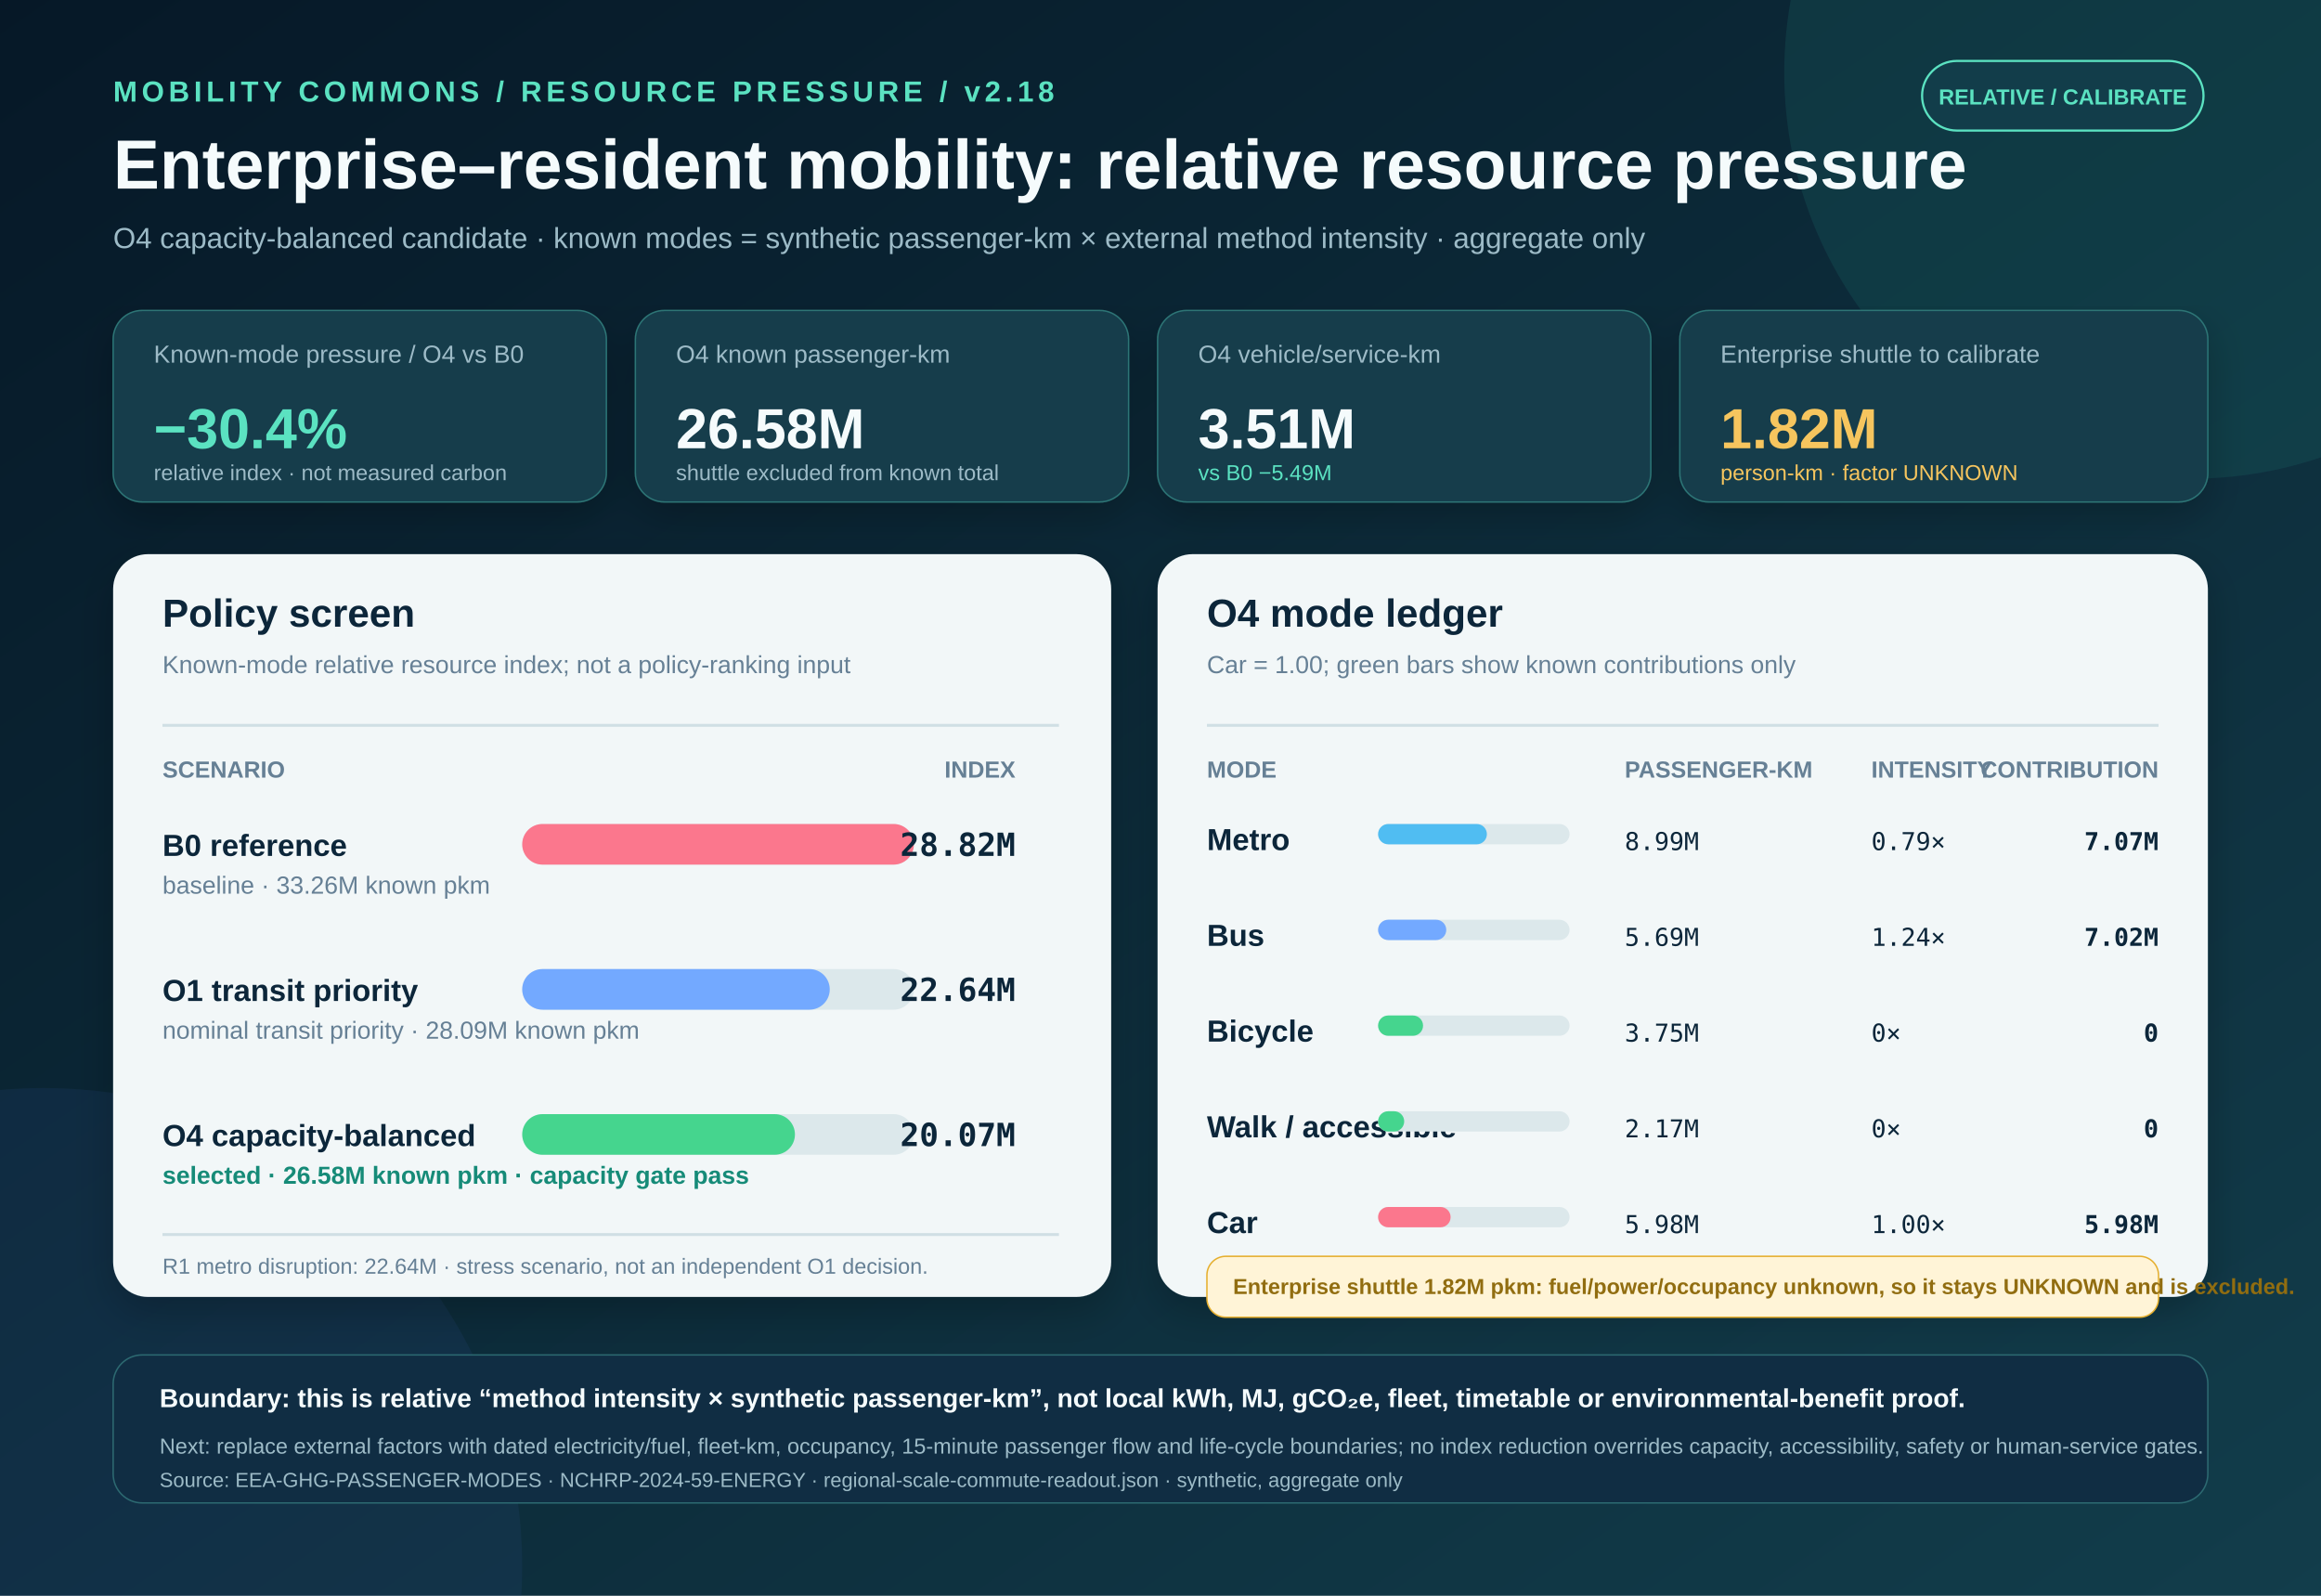
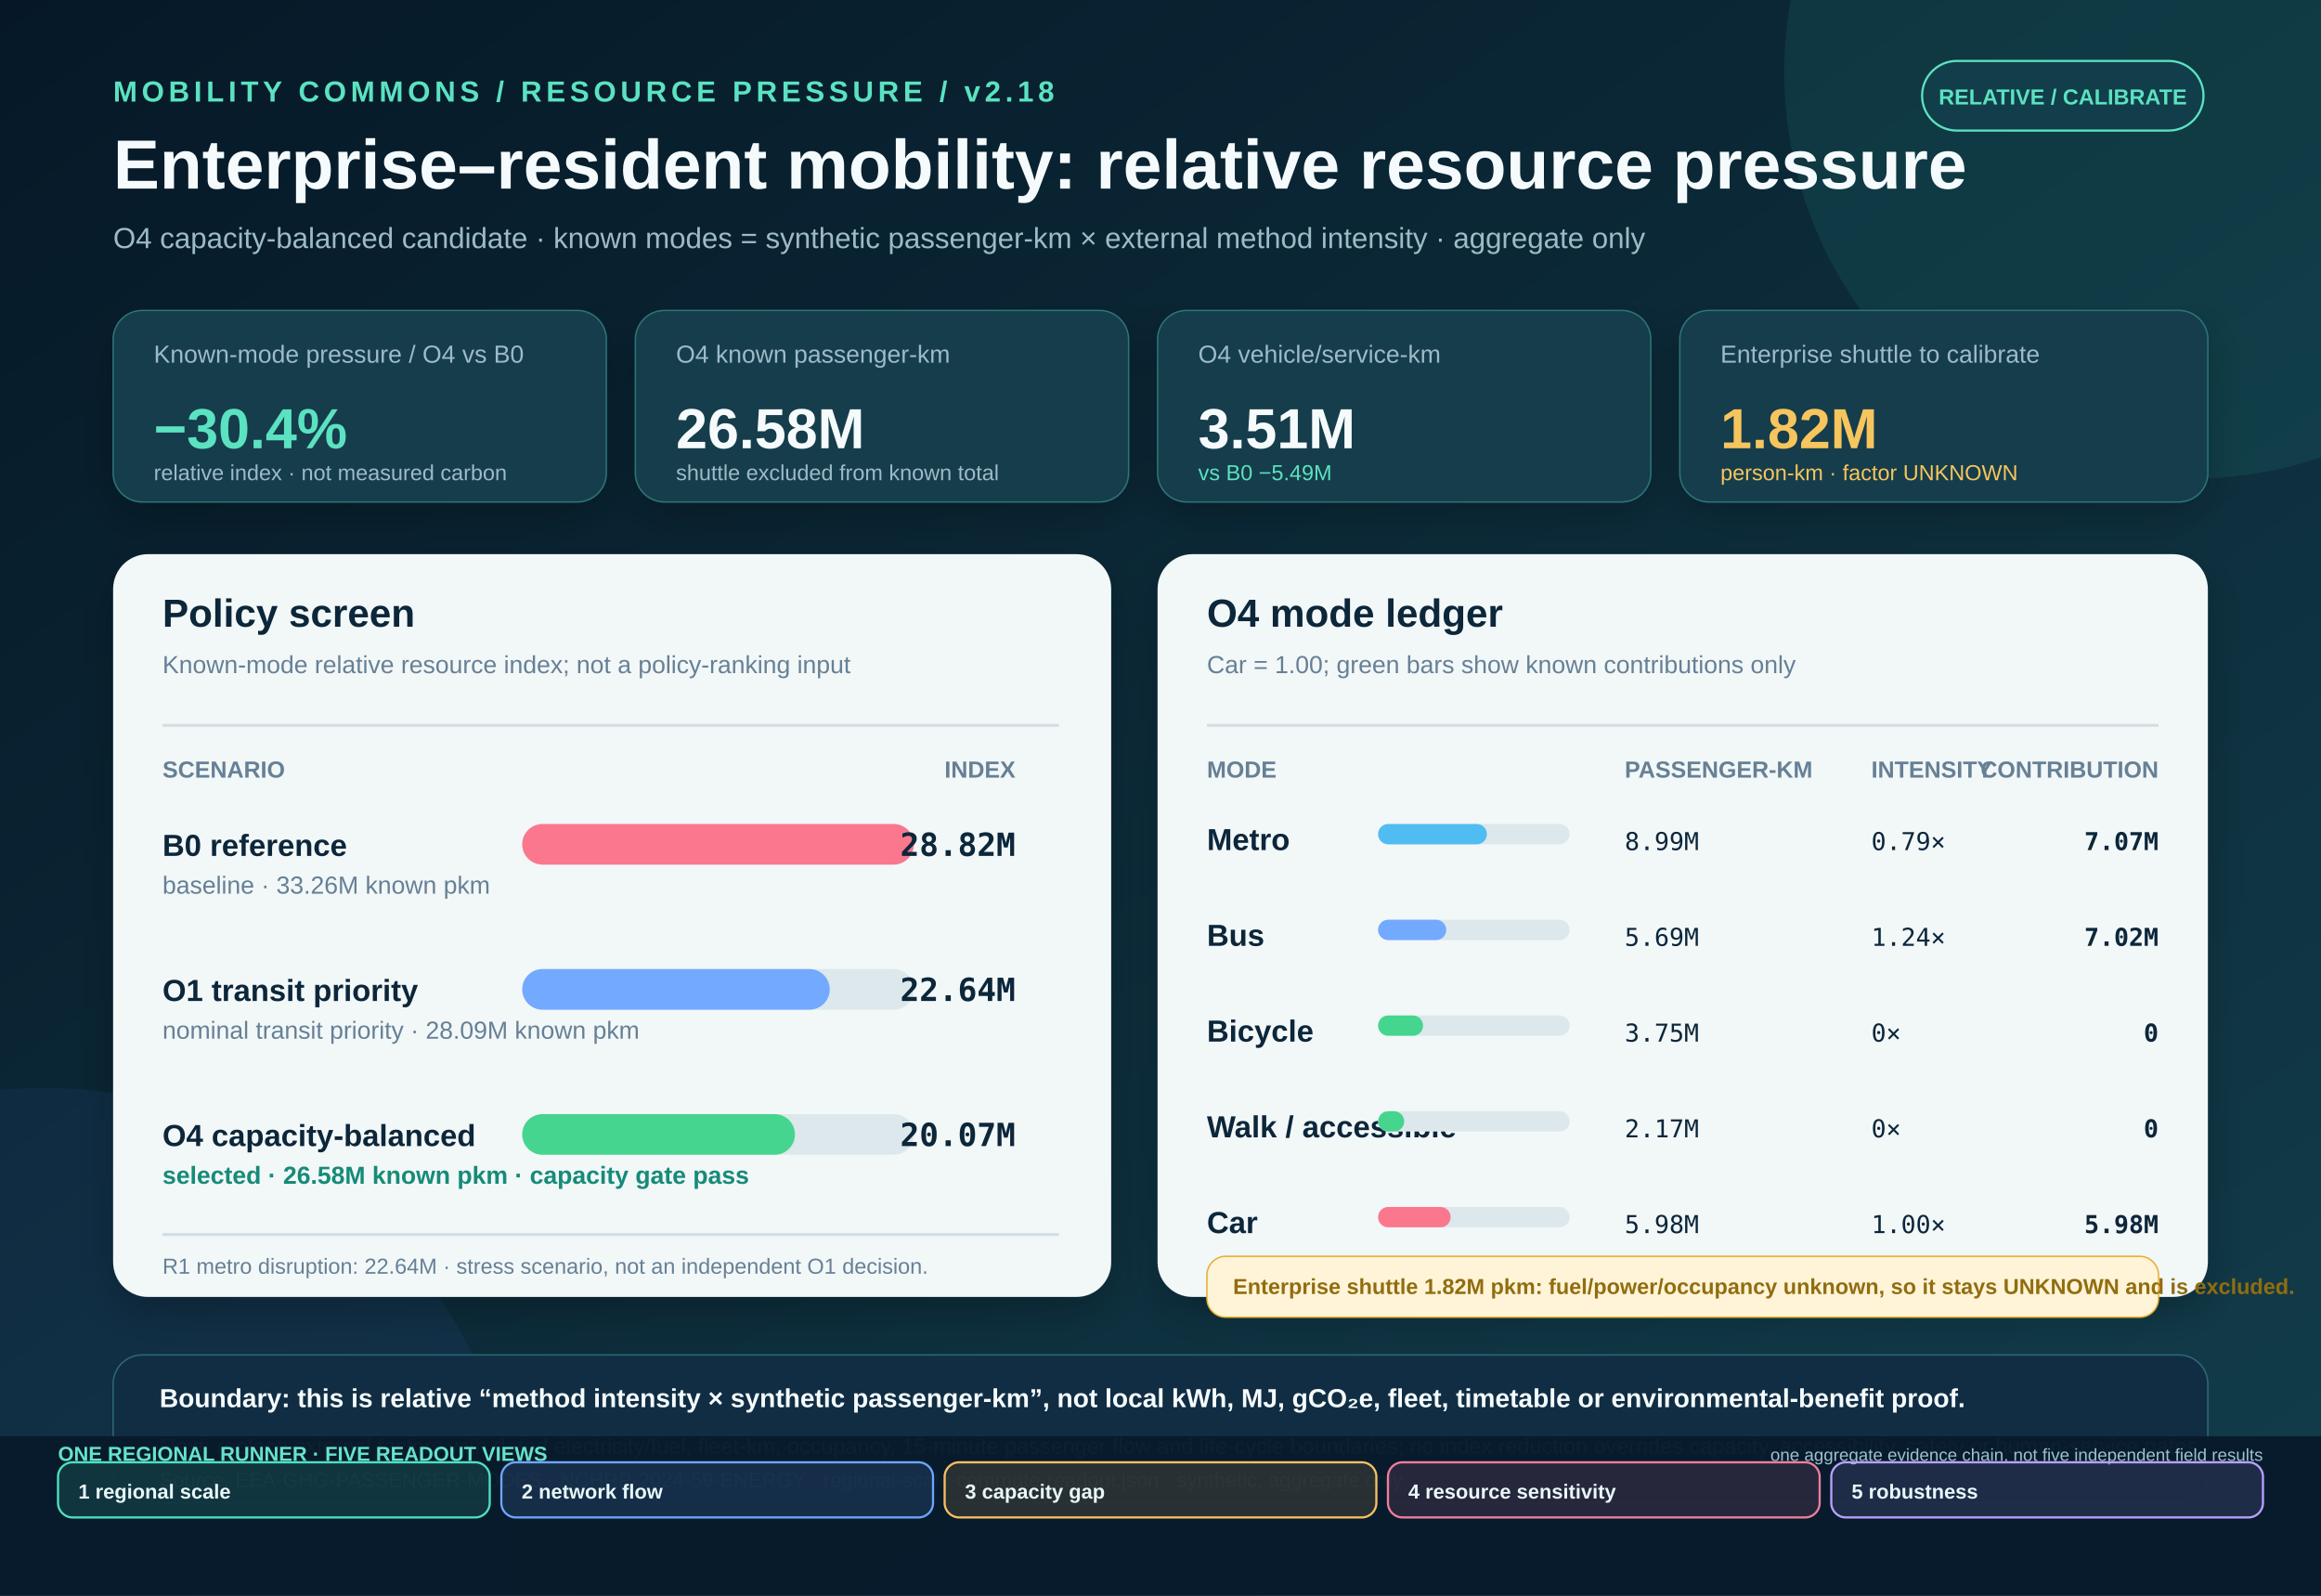
<svg xmlns="http://www.w3.org/2000/svg" width="1600" height="1100" viewBox="0 0 1600 1100" role="img" aria-labelledby="title desc">
  <defs>
    <linearGradient id="bg" x1="0" y1="0" x2="1" y2="1">
      <stop offset="0" stop-color="#061827" />
      <stop offset="1" stop-color="#123d4b" />
    </linearGradient>
    <filter id="shadow" x="-10%" y="-10%" width="120%" height="130%">
      <feDropShadow dx="0" dy="10" stdDeviation="14" flood-color="#000" flood-opacity=".22" />
    </filter>
    <style>
      .sans{font-family:Arial,Helvetica,sans-serif}.mono{font-family:SFMono-Regular,Menlo,monospace}
      .white{fill:#f5fbfc}.muted{fill:#9dbbc7}.teal{fill:#5be2c1}.ink{fill:#0c263a}.blue{fill:#50bdf2}.blue2{fill:#73a9ff}.green{fill:#45d58e}.amber{fill:#f6c55e}.coral{fill:#fb778d}.violet{fill:#b68cff}
      .title{font-size:48px;font-weight:800}.h2{font-size:27px;font-weight:800}.label{font-size:21px;font-weight:700}.small{font-size:17px}.tiny{font-size:15px}.value{font-size:39px;font-weight:800}
    </style>
  </defs>
  <rect width="1600" height="1100" fill="url(#bg)" />
  <circle cx="1510" cy="50" r="280" fill="#1a716f" opacity=".22" />
  <circle cx="30" cy="1080" r="330" fill="#27477d" opacity=".18" />
  <text x="78" y="70" class="sans teal" font-size="20" font-weight="800" letter-spacing="3">MOBILITY COMMONS / RESOURCE PRESSURE / v2.18</text>
  <text x="78" y="130" class="sans white title">Enterprise–resident mobility: relative resource pressure</text>
  <text x="78" y="171" class="sans muted" font-size="20">O4 capacity-balanced candidate · known modes = synthetic passenger-km × external method intensity · aggregate only</text>
  <rect x="1325" y="42" width="194" height="48" rx="24" fill="#123d4a" stroke="#5be2c1" stroke-width="1.5" />
  <text x="1422" y="72" text-anchor="middle" class="sans teal" font-size="15" font-weight="800">RELATIVE / CALIBRATE</text>
  <g filter="url(#shadow)">
    <rect x="78" y="214" width="340" height="132" rx="20" fill="#153c4b" stroke="#2d7475" />
    <rect x="438" y="214" width="340" height="132" rx="20" fill="#153c4b" stroke="#2d7475" />
    <rect x="798" y="214" width="340" height="132" rx="20" fill="#153c4b" stroke="#2d7475" />
    <rect x="1158" y="214" width="364" height="132" rx="20" fill="#153c4b" stroke="#2d7475" />
  </g>
  <text x="106" y="250" class="sans muted small">Known-mode pressure / O4 vs B0</text>
  <text x="106" y="309" class="sans teal value">−30.4%</text>
  <text x="106" y="331" class="sans muted tiny">relative index · not measured carbon</text>
  <text x="466" y="250" class="sans muted small">O4 known passenger-km</text>
  <text x="466" y="309" class="sans white value">26.58M</text>
  <text x="466" y="331" class="sans muted tiny">shuttle excluded from known total</text>
  <text x="826" y="250" class="sans muted small">O4 vehicle/service-km</text>
  <text x="826" y="309" class="sans white value">3.51M</text>
  <text x="826" y="331" class="sans teal tiny">vs B0 −5.49M</text>
  <text x="1186" y="250" class="sans muted small">Enterprise shuttle to calibrate</text>
  <text x="1186" y="309" class="sans amber value">1.82M</text>
  <text x="1186" y="331" class="sans amber tiny">person-km · factor UNKNOWN</text>
  <rect x="78" y="382" width="688" height="512" rx="24" fill="#f2f7f8" filter="url(#shadow)" />
  <text x="112" y="432" class="sans ink h2">Policy screen</text>
  <text x="112" y="464" class="sans" fill="#668095" font-size="17">Known-mode relative resource index; not a policy-ranking input</text>
  <line x1="112" y1="500" x2="730" y2="500" stroke="#d0dfe4" stroke-width="2" />
  <text x="112" y="536" class="sans" fill="#668095" font-size="16" font-weight="700">SCENARIO</text>
  <text x="700" y="536" text-anchor="end" class="sans" fill="#668095" font-size="16" font-weight="700">INDEX</text>
  <g class="sans">
    <text x="112" y="590" class="ink label">B0 reference</text>
    <text x="112" y="616" fill="#668095" class="small">baseline · 33.26M known pkm</text>
    <rect x="360" y="568" width="270" height="28" rx="14" fill="#dce8eb" />
    <rect x="360" y="568" width="270" height="28" rx="14" fill="#fb778d" />
    <text x="700" y="590" text-anchor="end" class="mono ink" font-size="22" font-weight="800">28.82M</text>
    <text x="112" y="690" class="ink label">O1 transit priority</text>
    <text x="112" y="716" fill="#668095" class="small">nominal transit priority · 28.09M known pkm</text>
    <rect x="360" y="668" width="270" height="28" rx="14" fill="#dce8eb" />
    <rect x="360" y="668" width="212" height="28" rx="14" fill="#73a9ff" />
    <text x="700" y="690" text-anchor="end" class="mono ink" font-size="22" font-weight="800">22.64M</text>
    <text x="112" y="790" class="ink label">O4 capacity-balanced</text>
    <text x="112" y="816" fill="#168b78" class="small" font-weight="700">selected · 26.58M known pkm · capacity gate pass</text>
    <rect x="360" y="768" width="270" height="28" rx="14" fill="#dce8eb" />
    <rect x="360" y="768" width="188" height="28" rx="14" fill="#45d58e" />
    <text x="700" y="790" text-anchor="end" class="mono ink" font-size="22" font-weight="800">20.07M</text>
  </g>
  <rect x="112" y="850" width="618" height="2" fill="#d0dfe4" />
  <text x="112" y="878" class="sans" fill="#668095" font-size="15">R1 metro disruption: 22.64M · stress scenario, not an independent O1 decision.</text>
  <rect x="798" y="382" width="724" height="512" rx="24" fill="#f2f7f8" filter="url(#shadow)" />
  <text x="832" y="432" class="sans ink h2">O4 mode ledger</text>
  <text x="832" y="464" class="sans" fill="#668095" font-size="17">Car = 1.00; green bars show known contributions only</text>
  <line x1="832" y1="500" x2="1488" y2="500" stroke="#d0dfe4" stroke-width="2" />
  <text x="832" y="536" class="sans" fill="#668095" font-size="16" font-weight="700">MODE</text>
  <text x="1120" y="536" class="sans" fill="#668095" font-size="16" font-weight="700">PASSENGER-KM</text>
  <text x="1290" y="536" class="sans" fill="#668095" font-size="16" font-weight="700">INTENSITY</text>
  <text x="1488" y="536" text-anchor="end" class="sans" fill="#668095" font-size="16" font-weight="700">CONTRIBUTION</text>
  <g class="sans">
    <text x="832" y="586" class="ink label">Metro</text>
    <rect x="950" y="568" width="132" height="14" rx="7" fill="#dce8eb" />
    <rect x="950" y="568" width="75" height="14" rx="7" fill="#50bdf2" />
    <text x="1120" y="586" class="mono ink" font-size="17">8.99M</text>
    <text x="1290" y="586" class="mono ink" font-size="17">0.79×</text>
    <text x="1488" y="586" text-anchor="end" class="mono ink" font-size="17" font-weight="800">7.07M</text>
    <text x="832" y="652" class="ink label">Bus</text>
    <rect x="950" y="634" width="132" height="14" rx="7" fill="#dce8eb" />
    <rect x="950" y="634" width="47" height="14" rx="7" fill="#73a9ff" />
    <text x="1120" y="652" class="mono ink" font-size="17">5.69M</text>
    <text x="1290" y="652" class="mono ink" font-size="17">1.24×</text>
    <text x="1488" y="652" text-anchor="end" class="mono ink" font-size="17" font-weight="800">7.02M</text>
    <text x="832" y="718" class="ink label">Bicycle</text>
    <rect x="950" y="700" width="132" height="14" rx="7" fill="#dce8eb" />
    <rect x="950" y="700" width="31" height="14" rx="7" fill="#45d58e" />
    <text x="1120" y="718" class="mono ink" font-size="17">3.75M</text>
    <text x="1290" y="718" class="mono ink" font-size="17">0×</text>
    <text x="1488" y="718" text-anchor="end" class="mono ink" font-size="17" font-weight="800">0</text>
    <text x="832" y="784" class="ink label">Walk / accessible</text>
    <rect x="950" y="766" width="132" height="14" rx="7" fill="#dce8eb" />
    <rect x="950" y="766" width="18" height="14" rx="7" fill="#45d58e" />
    <text x="1120" y="784" class="mono ink" font-size="17">2.17M</text>
    <text x="1290" y="784" class="mono ink" font-size="17">0×</text>
    <text x="1488" y="784" text-anchor="end" class="mono ink" font-size="17" font-weight="800">0</text>
    <text x="832" y="850" class="ink label">Car</text>
    <rect x="950" y="832" width="132" height="14" rx="7" fill="#dce8eb" />
    <rect x="950" y="832" width="50" height="14" rx="7" fill="#fb778d" />
    <text x="1120" y="850" class="mono ink" font-size="17">5.98M</text>
    <text x="1290" y="850" class="mono ink" font-size="17">1.00×</text>
    <text x="1488" y="850" text-anchor="end" class="mono ink" font-size="17" font-weight="800">5.98M</text>
  </g>
  <rect x="832" y="866" width="656" height="42" rx="13" fill="#fff4d7" stroke="#e5af2f" />
  <text x="850" y="892" class="sans" fill="#916d10" font-size="15" font-weight="700">Enterprise shuttle 1.82M pkm: fuel/power/occupancy unknown, so it stays UNKNOWN and is excluded.</text>
  <rect x="78" y="934" width="1444" height="102" rx="20" fill="#102d43" stroke="#2c6971" />
  <text x="110" y="970" class="sans white" font-size="18" font-weight="800">Boundary: this is relative “method intensity × synthetic passenger-km”, not local kWh, MJ, gCO₂e, fleet, timetable or environmental-benefit proof.</text>
  <text x="110" y="1002" class="sans muted" font-size="15">Next: replace external factors with dated electricity/fuel, fleet-km, occupancy, 15-minute passenger flow and life-cycle boundaries; no index reduction overrides capacity, accessibility, safety or human-service gates.</text>
  <text x="110" y="1025" class="sans muted" font-size="14">Source: EEA-GHG-PASSENGER-MODES · NCHRP-2024-59-ENERGY · regional-scale-commute-readout.json · synthetic, aggregate only</text>
+   <g id="evidence-chain-ribbon">
+     <rect x="0" y="990" width="1600" height="110" fill="#071A2B" opacity=".96" />
+     <text x="40" y="1007" font-family="Arial,sans-serif" font-size="14" font-weight="800" fill="#66E3CA">ONE REGIONAL RUNNER · FIVE READOUT VIEWS</text>
+     <text x="1560" y="1007" text-anchor="end" font-family="Arial,sans-serif" font-size="12" fill="#9FC0CF">one aggregate evidence chain, not five independent field results</text>
+     <rect x="40.0" y="1008" width="297.6" height="38" rx="10" fill="#4DE1BF22" stroke="#4DE1BF" stroke-width="1.5" />
+     <text x="54.0" y="1033" font-family="Arial,sans-serif" font-size="14" font-weight="800" fill="#E8F8FA">1  regional scale</text>
+     <rect x="345.6" y="1008" width="297.6" height="38" rx="10" fill="#6EA5FF22" stroke="#6EA5FF" stroke-width="1.5" />
+     <text x="359.6" y="1033" font-family="Arial,sans-serif" font-size="14" font-weight="800" fill="#E8F8FA">2  network flow</text>
+     <rect x="651.2" y="1008" width="297.6" height="38" rx="10" fill="#F7BF6322" stroke="#F7BF63" stroke-width="1.5" />
+     <text x="665.2" y="1033" font-family="Arial,sans-serif" font-size="14" font-weight="800" fill="#E8F8FA">3  capacity gap</text>
+     <rect x="956.8" y="1008" width="297.6" height="38" rx="10" fill="#F07D9E22" stroke="#F07D9E" stroke-width="1.5" />
+     <text x="970.8" y="1033" font-family="Arial,sans-serif" font-size="14" font-weight="800" fill="#E8F8FA">4  resource sensitivity</text>
+     <rect x="1262.4" y="1008" width="297.6" height="38" rx="10" fill="#B8A1FF22" stroke="#B8A1FF" stroke-width="1.5" />
+     <text x="1276.4" y="1033" font-family="Arial,sans-serif" font-size="14" font-weight="800" fill="#E8F8FA">5  robustness</text>
+   </g>
</svg>
